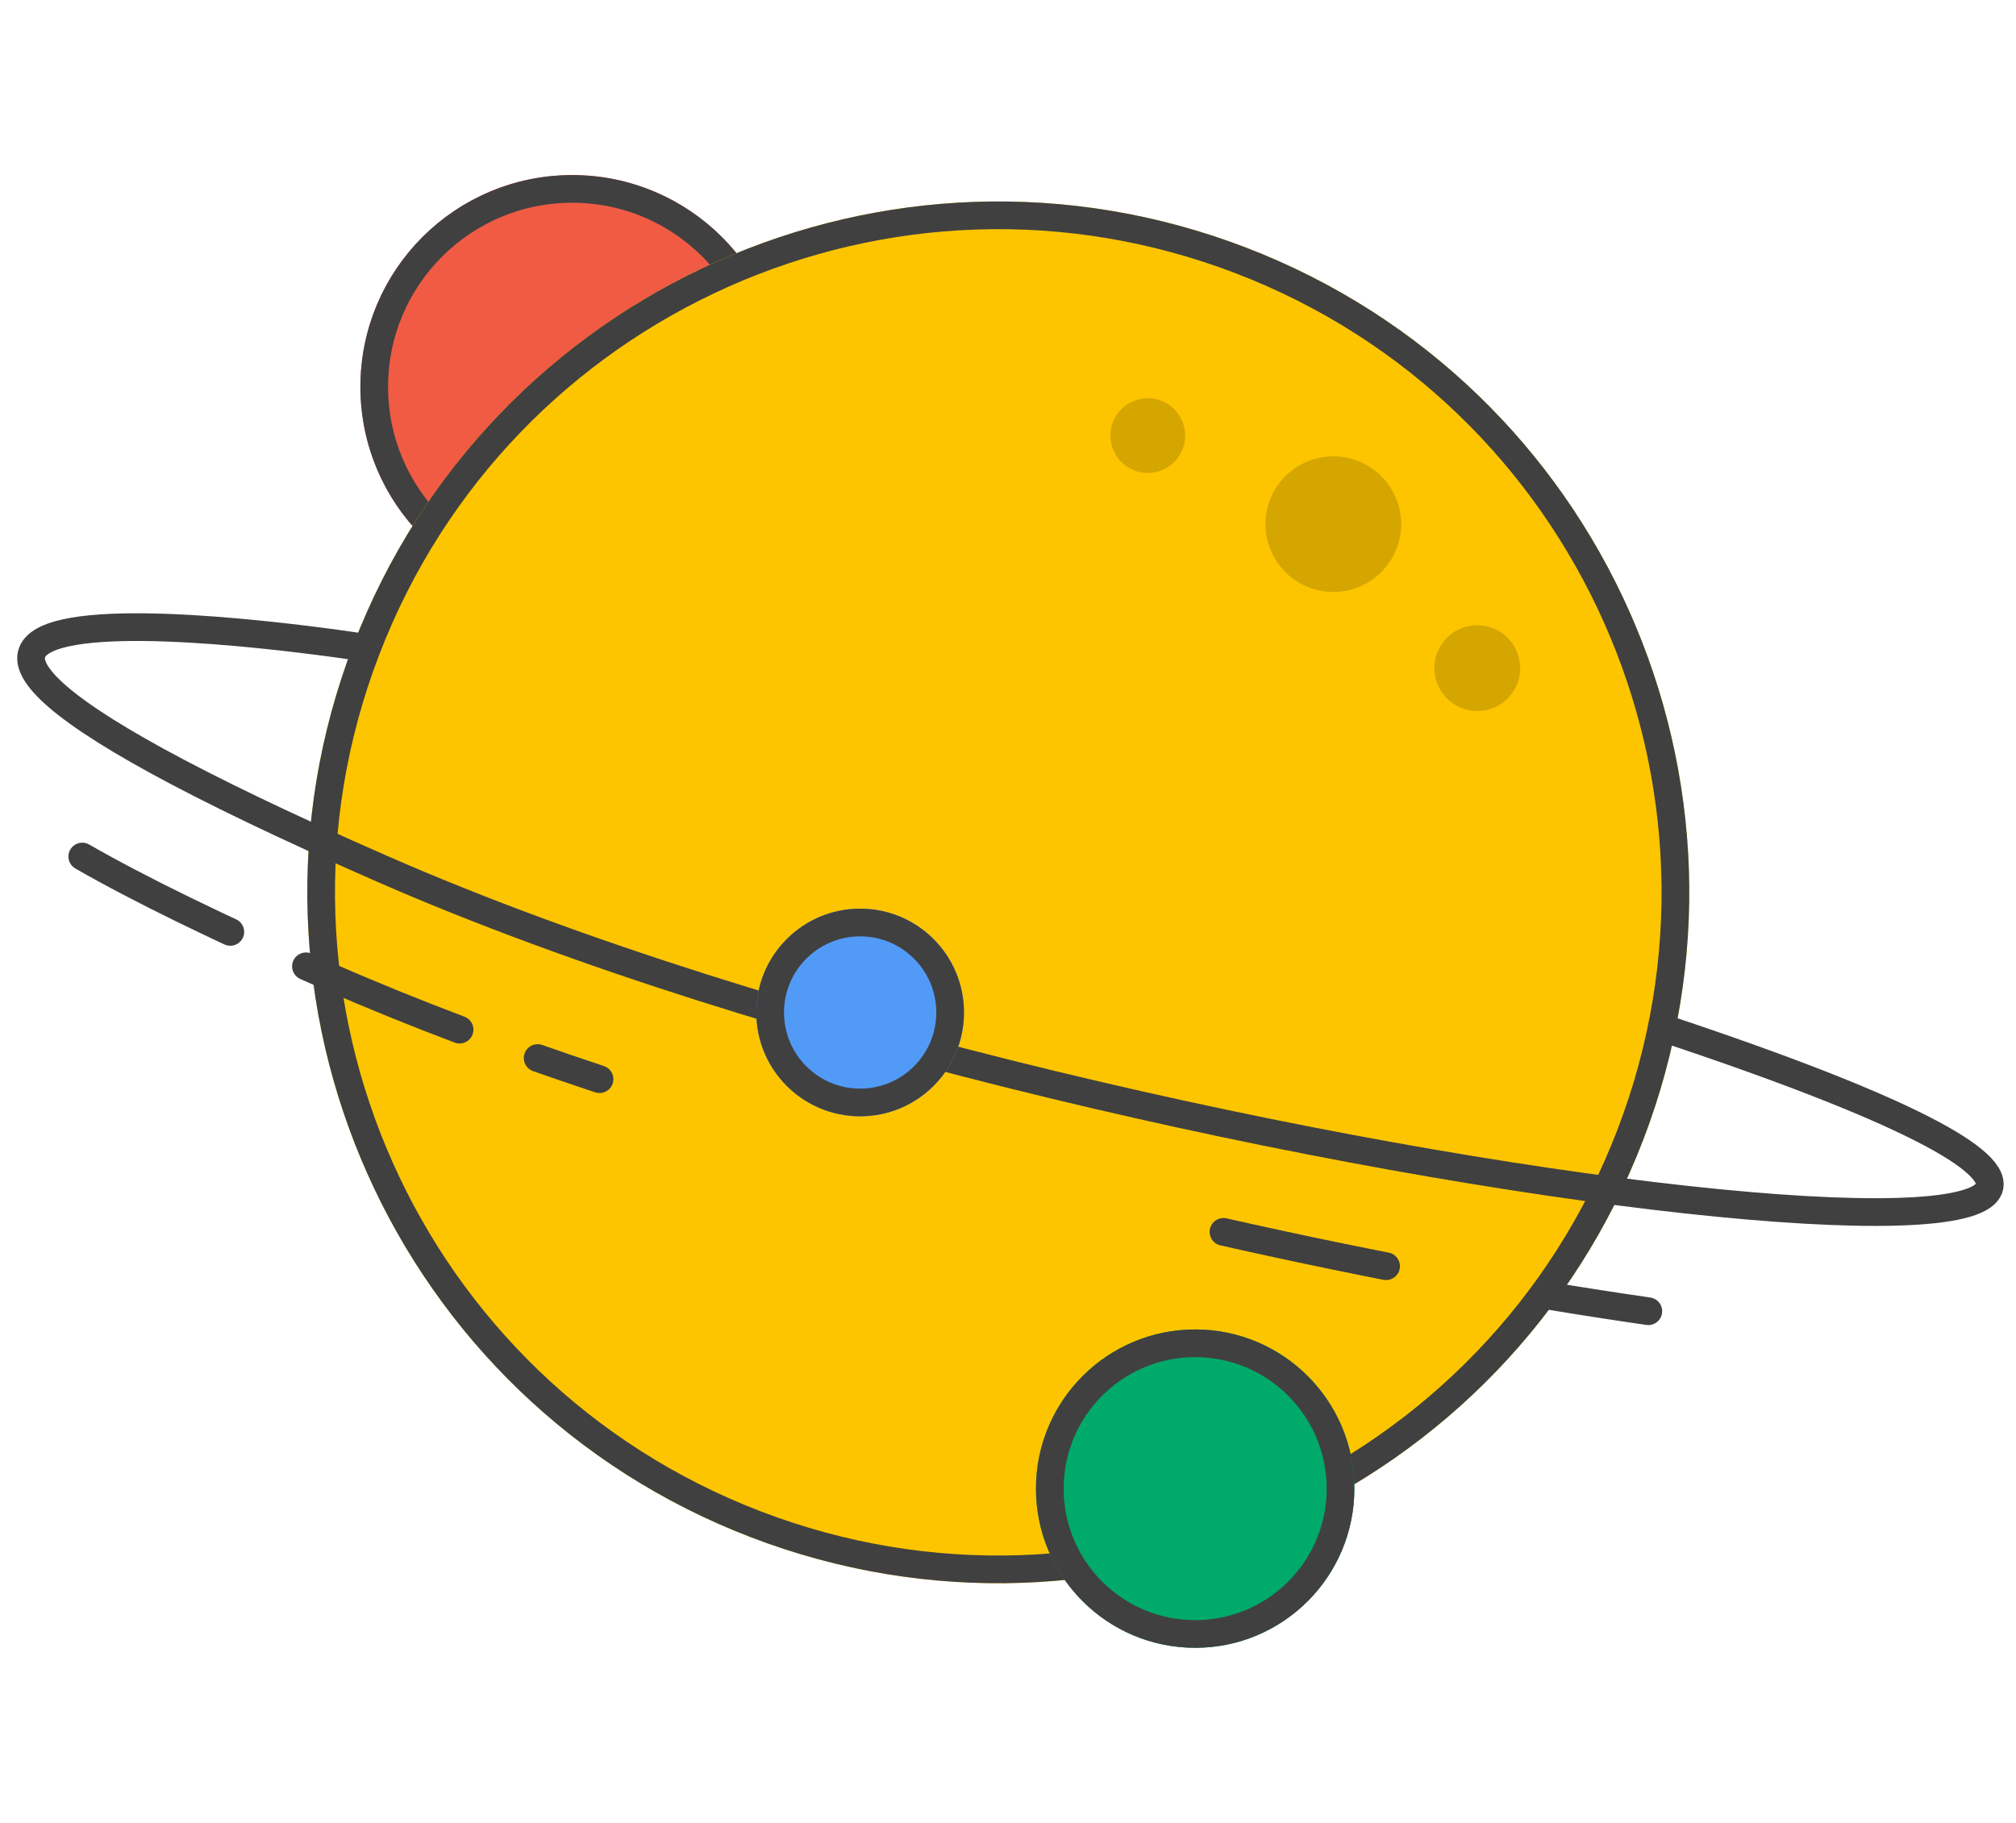
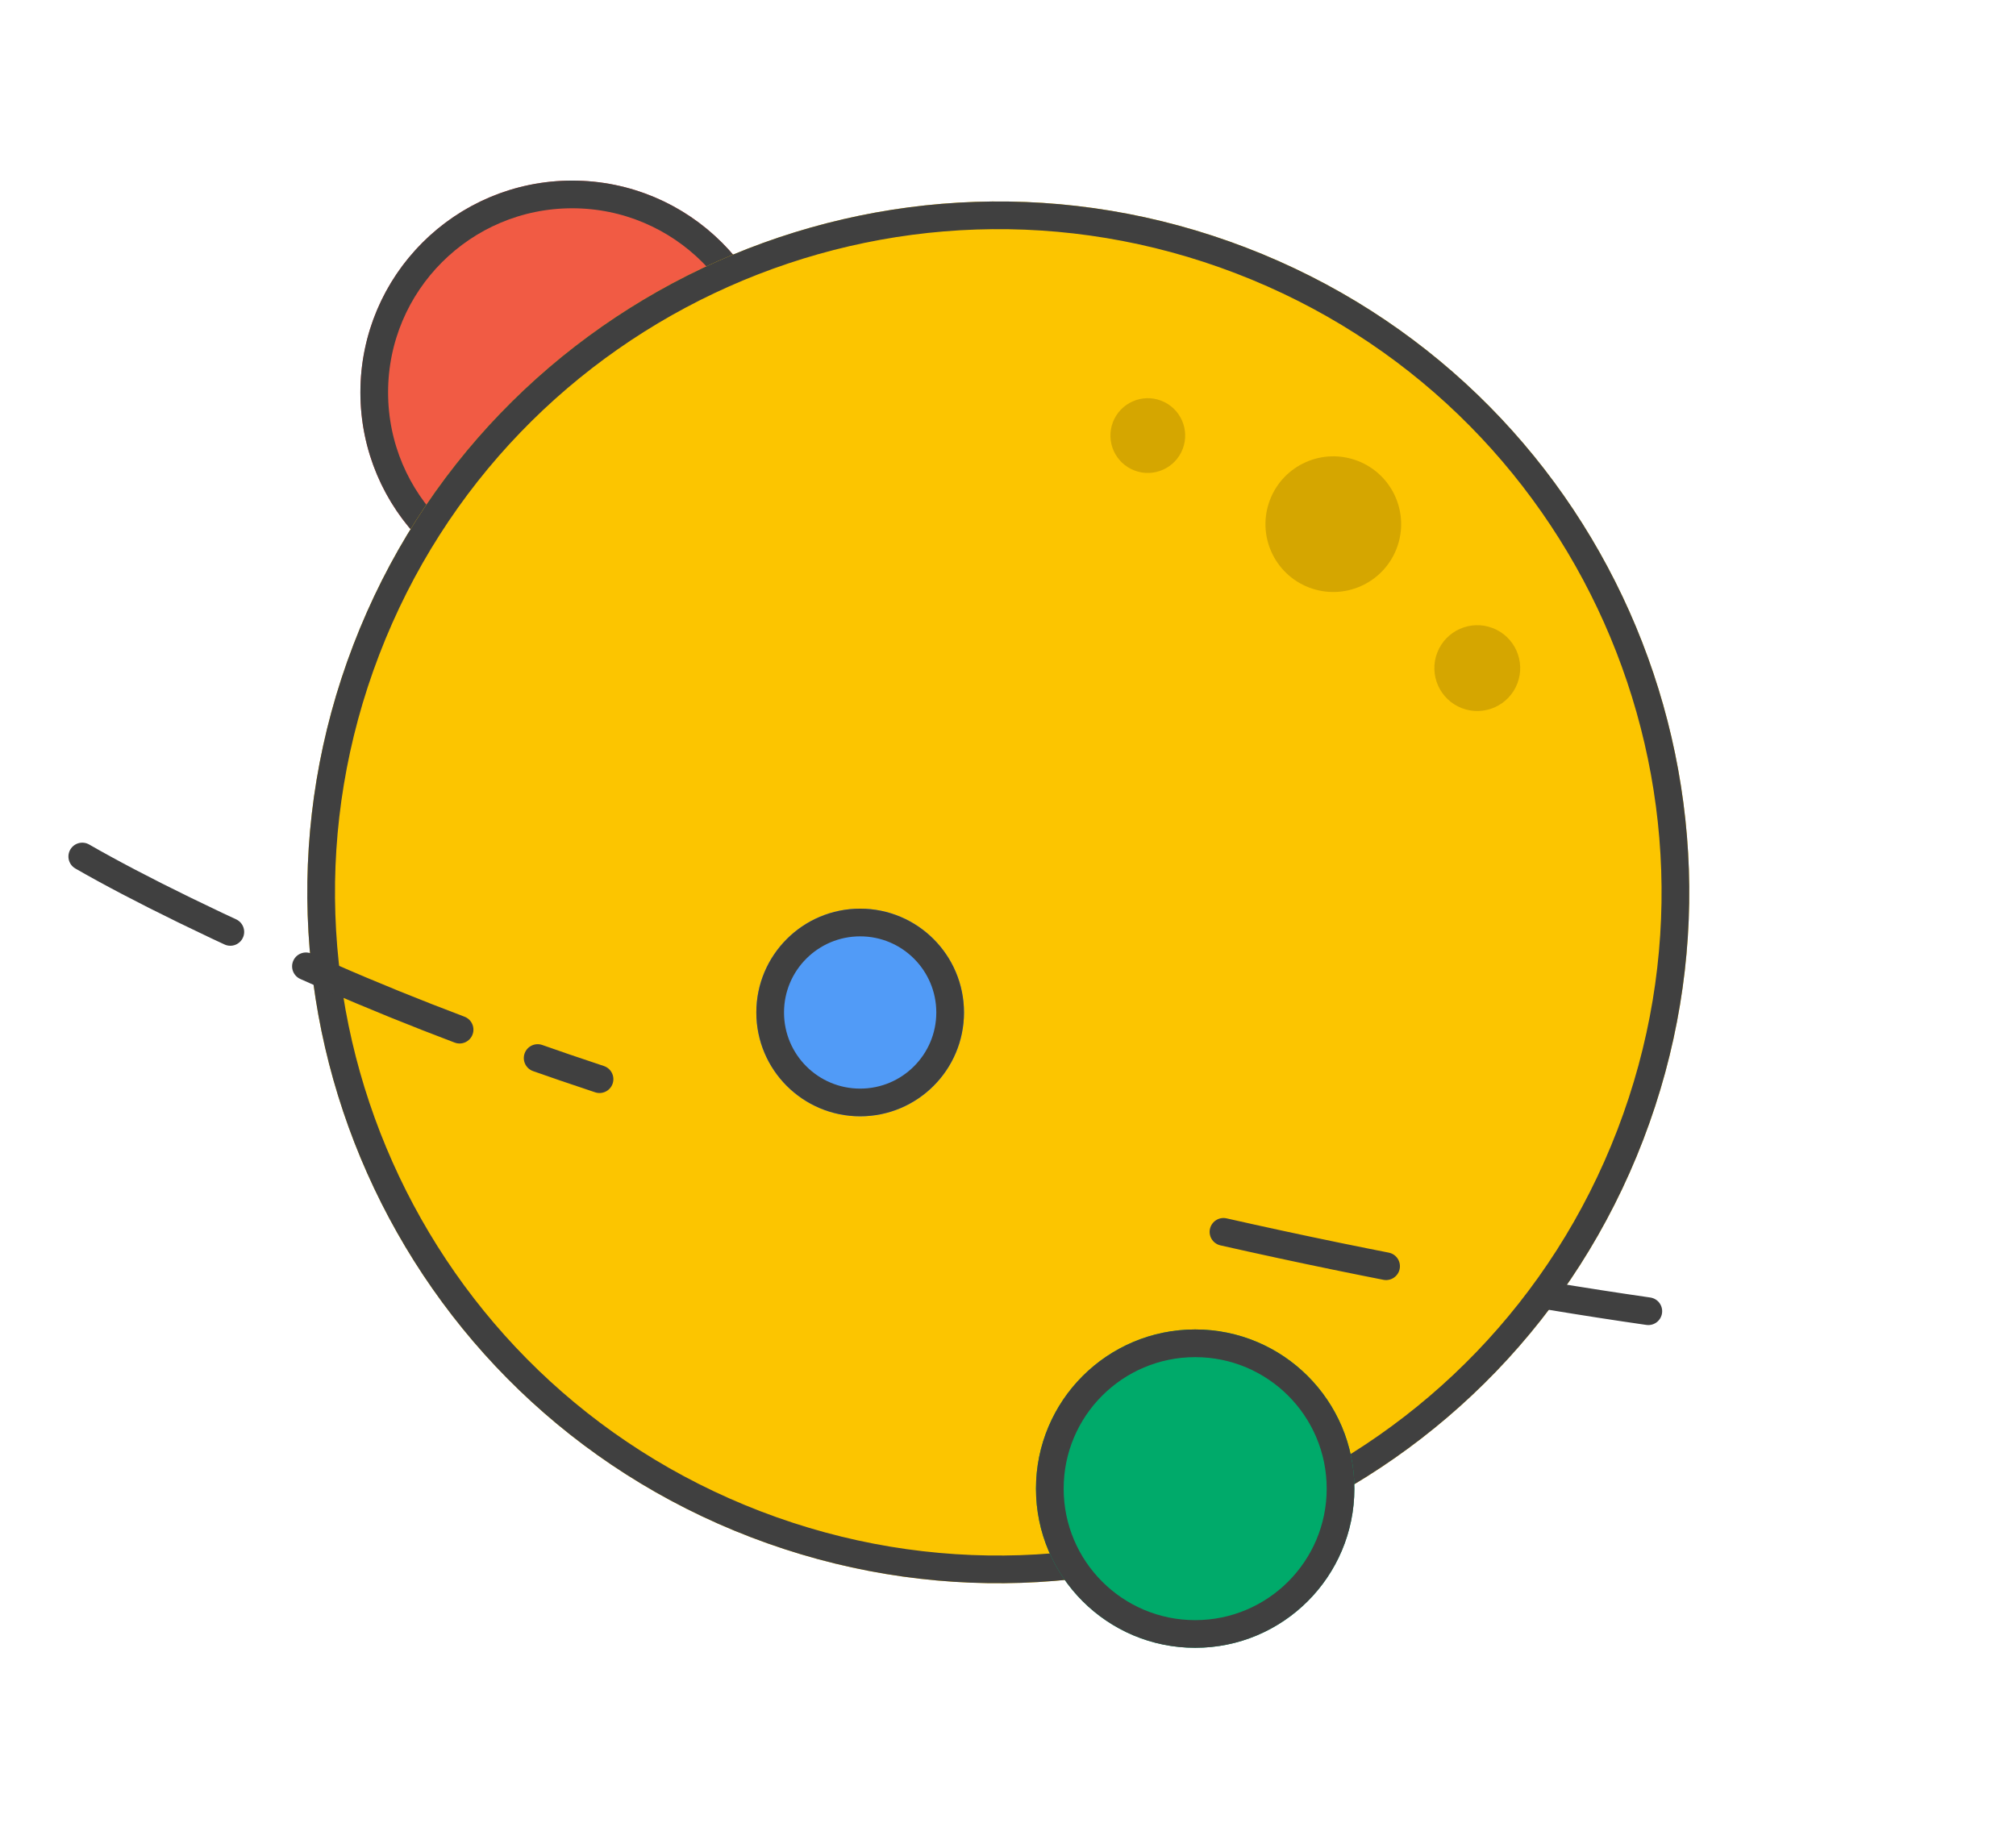
<svg xmlns="http://www.w3.org/2000/svg" width="728.128" height="658.257" viewBox="0 0 728.128 658.257">
+   <style>
+   
+   #Ellipse_10{
+     transform:translate(1510px,500px);
+     animation: blue-planet 2s ease .4s infinite; 
+   }
+ 
+   @keyframes blue-planet{
+     0%{
+       transform:translate(1500px,500px);
+     }
+     50%{
+       transform:translate(1530px,507px);
+     }
+     100%{
+       transform:translate(1500px,500px);
+     }
+   }
+ 
+   #Ellipse_15{
+     transform:translate(1367px,237px);
+   }
+   
+   #Path_3{
+     stroke-dasharray:1040;
+     stroke-dashoffset:1040;
+     animation: planet-line 7s cubic-bezier(.54,0,.54,1) .8s infinite;
+   }
+ 
+   @keyframes planet-line{
+     0%{
+       stroke-dashoffset:1040;
+     }
+     50%{
+       stroke-dashoffset:-1600;
+     }
+     100%{
+       stroke-dashoffset:1040;
+     }
+   }
+ 
+   </style>
  <g id="Group_6" data-name="Group 6" transform="translate(-1260.832 -169.763)">
    <g id="Group_5" data-name="Group 5" transform="translate(24 -2)">
-       <g id="Ellipse_15" data-name="Ellipse 15" transform="translate(1367 235)" fill="#f15b44" stroke="#404040" stroke-width="10">
+       <g id="Ellipse_15" data-name="Ellipse 15" fill="#f15b44" stroke="#404040" stroke-width="10">
        <circle cx="76.5" cy="76.5" r="76.5" stroke="none" />
        <circle cx="76.5" cy="76.5" r="71.5" fill="none" />
      </g>
      <g id="Ellipse_9" data-name="Ellipse 9" transform="translate(1453.872 171.763) rotate(21)" fill="#fcc500" stroke="#404040" stroke-width="10">
        <circle cx="249.5" cy="249.5" r="249.5" stroke="none" />
        <circle cx="249.5" cy="249.5" r="244.5" fill="none" />
      </g>
      <path id="Path_3" data-name="Path 3" d="M83.691,191.663s-248.042,131.728,51.848,60.66S895.6-100.255,538.6,20.26" transform="matrix(0.799, 0.602, -0.602, 0.799, 1418.451, 202.404)" fill="none" stroke="#404040" stroke-width="10" />
-       <g id="Ellipse_10" data-name="Ellipse 10" transform="translate(1510 500)" fill="#519bf7" stroke="#404040" stroke-width="10">
+       <g id="Ellipse_10" data-name="Ellipse 10" fill="#519bf7" stroke="#404040" stroke-width="10">
        <circle cx="37.5" cy="37.5" r="37.5" stroke="none" />
        <circle cx="37.5" cy="37.5" r="32.5" fill="none" />
      </g>
      <circle id="Ellipse_11" data-name="Ellipse 11" cx="24.5" cy="24.5" r="24.5" transform="translate(1704.295 329.452) rotate(21)" fill="#d5a600" />
      <circle id="Ellipse_12" data-name="Ellipse 12" cx="15.5" cy="15.5" r="15.5" transform="translate(1761.472 393.079) rotate(21)" fill="#d5a600" />
      <circle id="Ellipse_13" data-name="Ellipse 13" cx="13.5" cy="13.5" r="13.5" transform="translate(1643.623 311.663) rotate(21)" fill="#d5a600" />
      <g id="Ellipse_14" data-name="Ellipse 14" transform="translate(1611 652)" fill="#00aa6a" stroke="#404040" stroke-width="10">
        <circle cx="57.5" cy="57.5" r="57.5" stroke="none" />
        <circle cx="57.5" cy="57.5" r="52.5" fill="none" />
      </g>
      <path id="Path_5" data-name="Path 5" d="M404.605,156.159c51.081-23.026,99.037-47.03,139.74-69.411" transform="matrix(0.799, 0.602, -0.602, 0.799, 1449.451, 248.404)" fill="none" stroke="#404040" stroke-linecap="round" stroke-width="10" stroke-dasharray="60" />
    </g>
    <path id="Path_4" data-name="Path 4" d="M38.112,271.355c22.86-2.854,54.541-8.87,97.427-19.033,32.088-7.6,66.012-17.618,100.1-29.13" transform="matrix(0.799, 0.602, -0.602, 0.799, 1423.451, 239.404)" fill="none" stroke="#404040" stroke-linecap="round" stroke-width="10" stroke-dasharray="60 30" />
  </g>
</svg>
